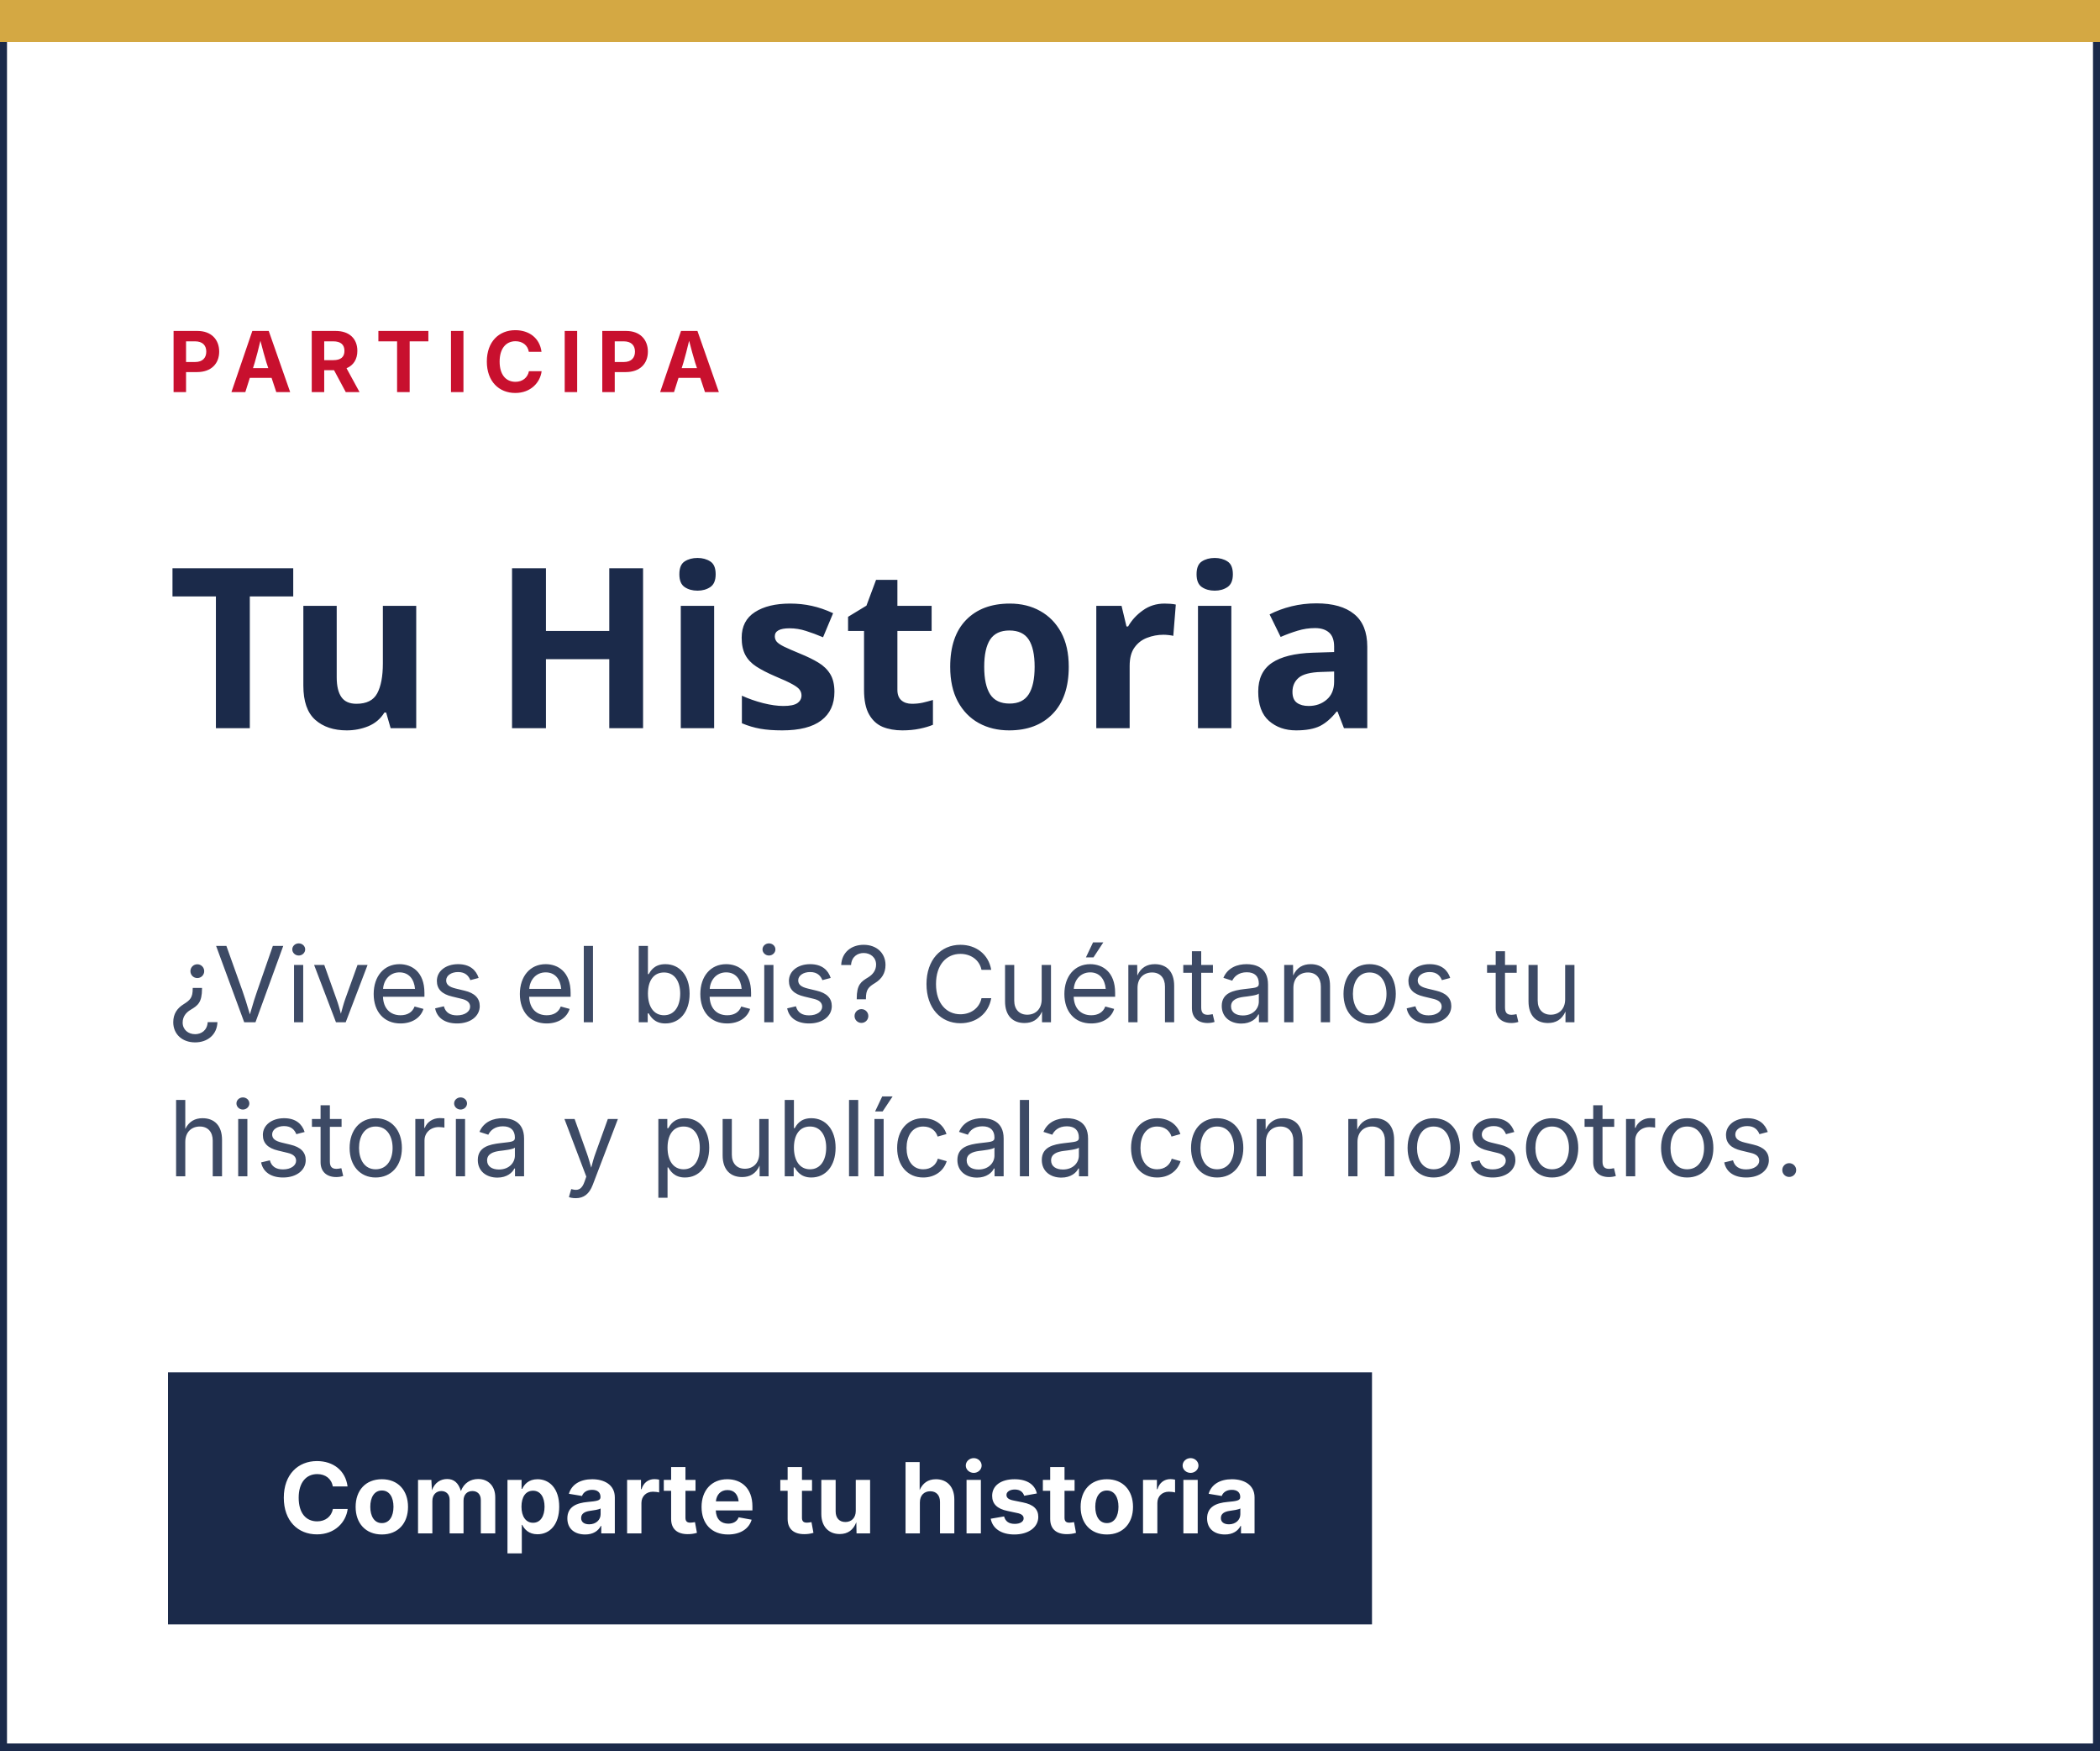
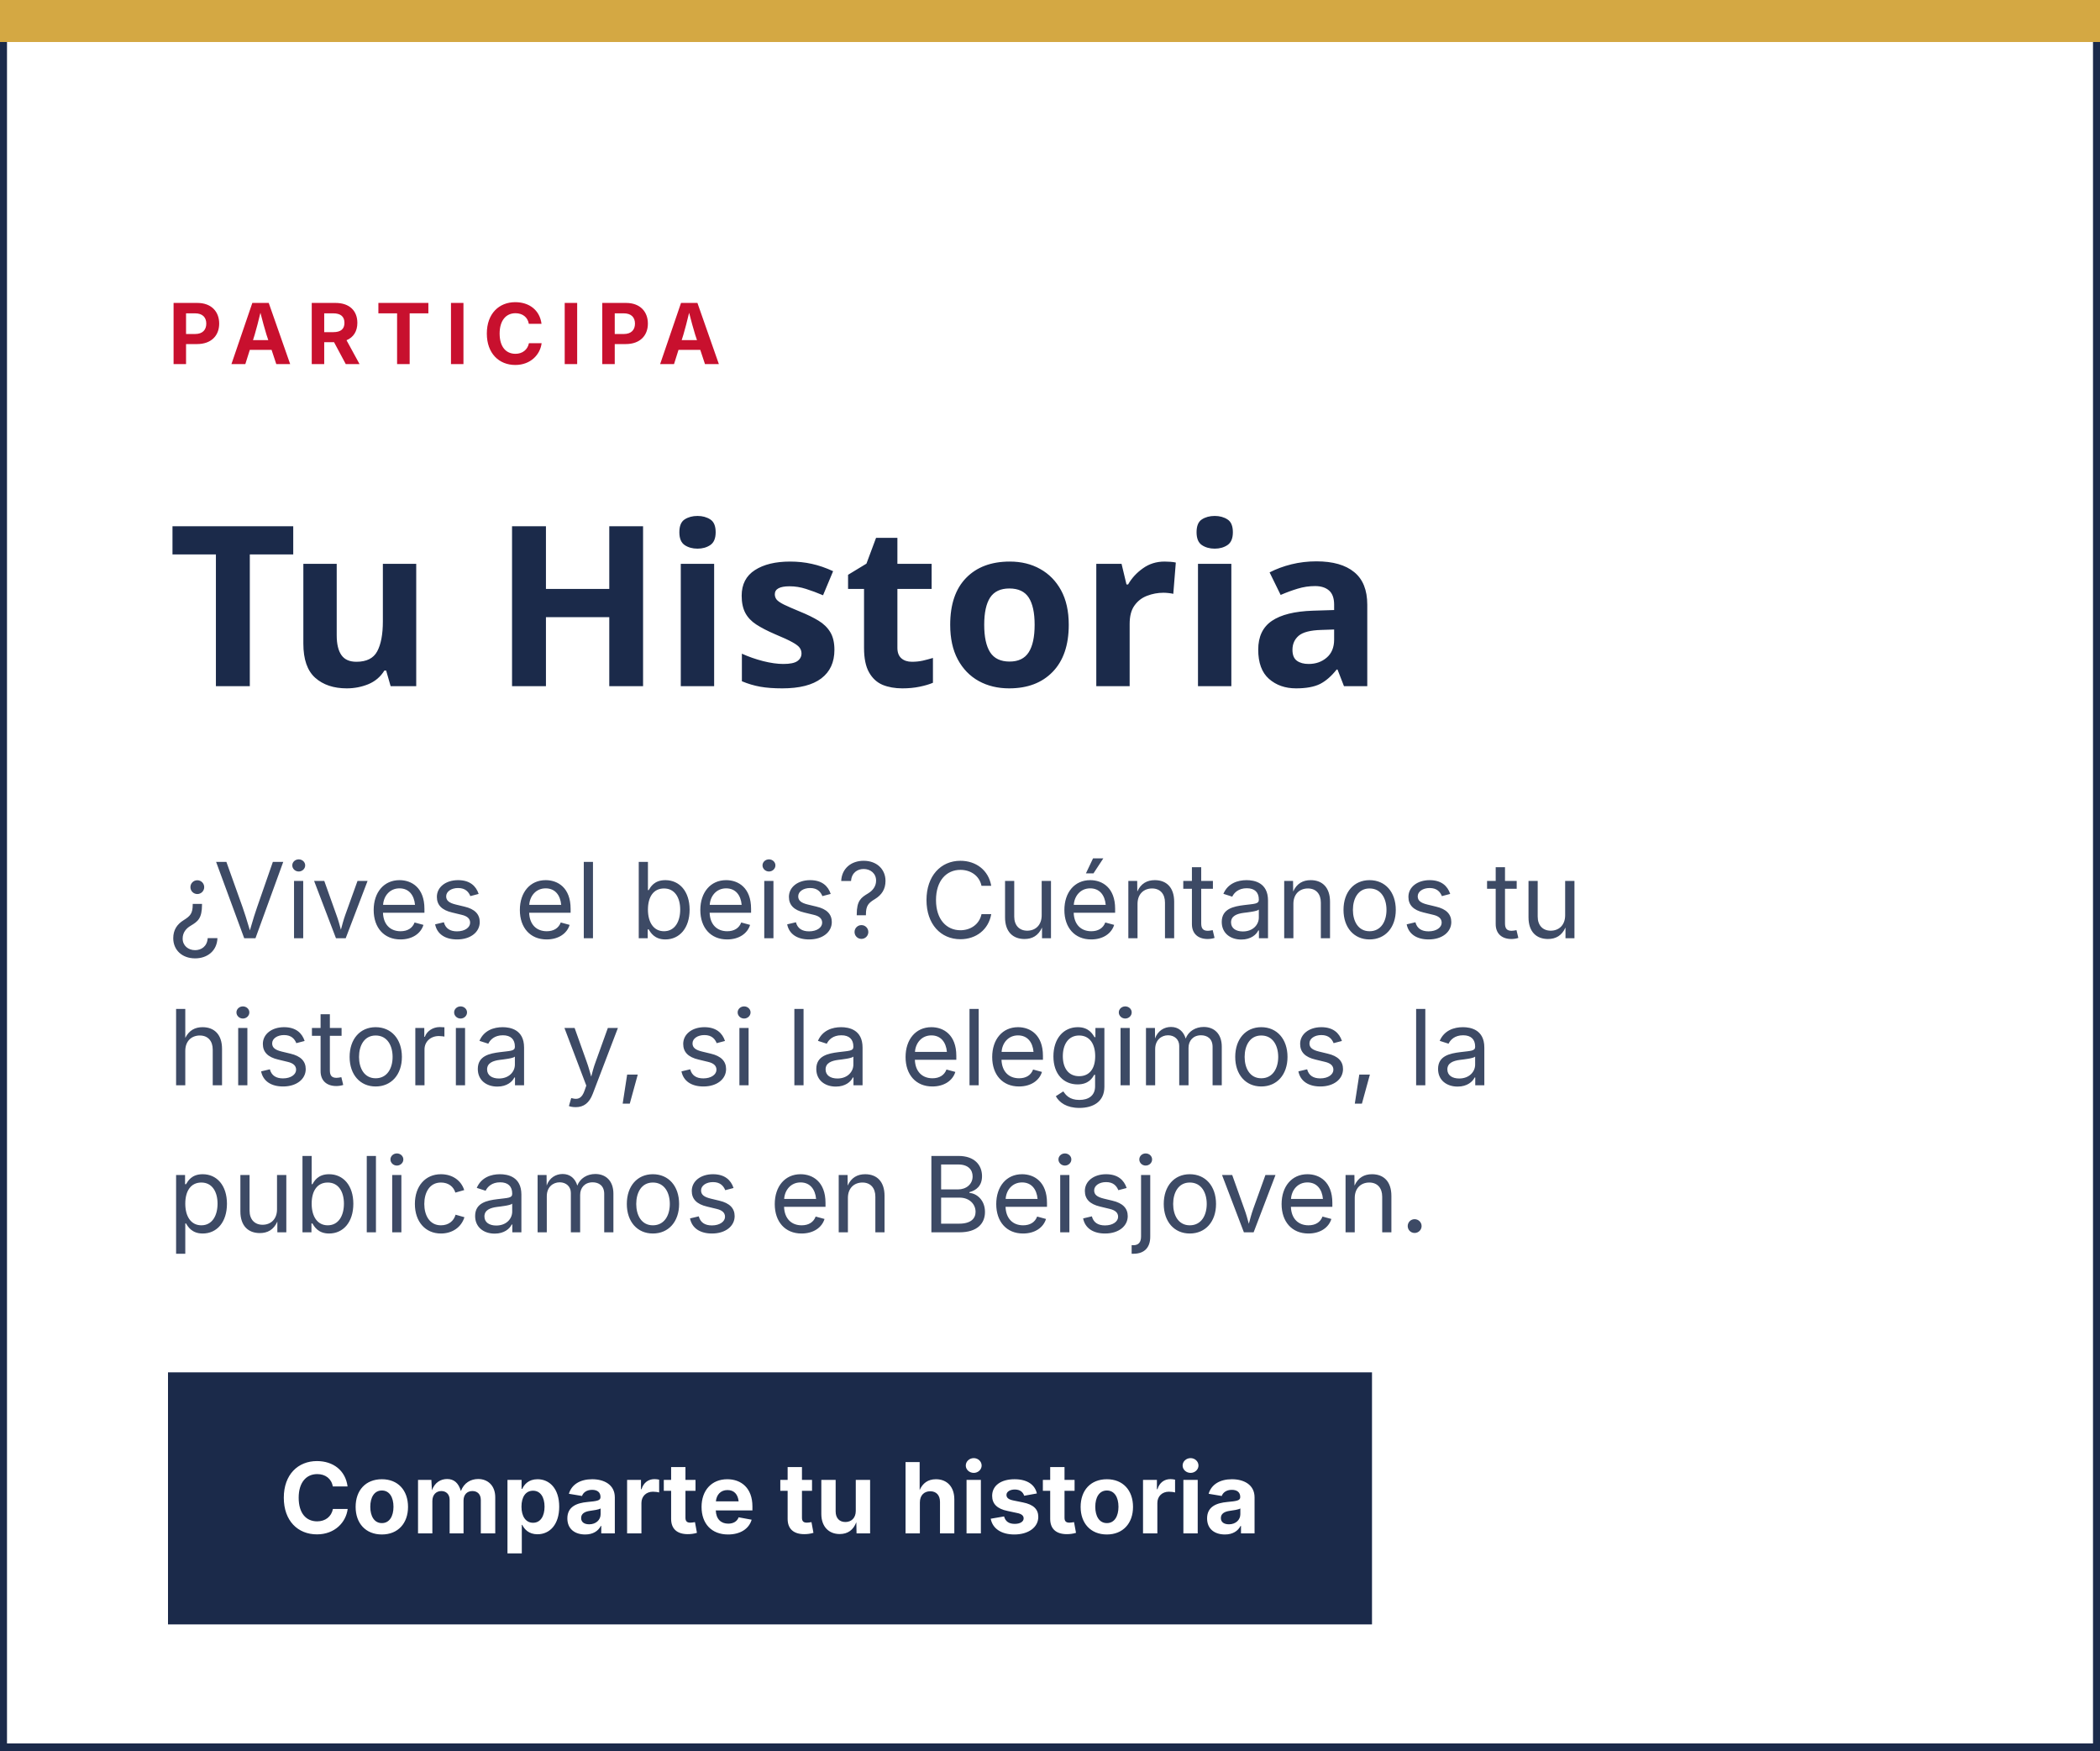
- <svg xmlns="http://www.w3.org/2000/svg" width="300" height="250" viewBox="0 0 300 250" role="img" aria-label="Tu Historia — publica tu historia del beis en Beisjoven">
+ <svg xmlns="http://www.w3.org/2000/svg" width="300" height="250" viewBox="0 0 300 250" role="img" aria-label="Tu Historia — cuéntanos tu historia del beis y, si la elegimos, la publicamos en Beisjoven">
  <rect width="300" height="250" fill="#FFFFFF" />
  <rect x="0" y="0" width="300" height="250" fill="none" stroke="#1B2A4A" stroke-width="2" />
  <rect x="0" y="0" width="300" height="6" fill="#D4A843" />
-   <text x="24" y="56" font-family="Inter, system-ui, sans-serif" font-size="12" font-weight="700" letter-spacing="2" fill="#C8102E">PARTICIPA</text>
-   <text x="24" y="104" font-family="'Plus Jakarta Sans', system-ui, sans-serif" font-size="32" font-weight="800" fill="#1B2A4A">Tu Historia</text>
-   <text x="24" y="146" font-family="Inter, system-ui, sans-serif" font-size="15" fill="#1B2A4A" opacity="0.85">¿Vives el beis? Cuéntanos tu</text>
-   <text x="24" y="168" font-family="Inter, system-ui, sans-serif" font-size="15" fill="#1B2A4A" opacity="0.85">historia y publícala con nosotros.</text>
+   <text x="24" y="52" font-family="Inter, system-ui, sans-serif" font-size="12" font-weight="700" letter-spacing="2" fill="#C8102E">PARTICIPA</text>
+   <text x="24" y="98" font-family="'Plus Jakarta Sans', system-ui, sans-serif" font-size="32" font-weight="800" fill="#1B2A4A">Tu Historia</text>
+   <text x="24" y="134" font-family="Inter, system-ui, sans-serif" font-size="15" fill="#1B2A4A" opacity="0.85">¿Vives el beis? Cuéntanos tu</text>
+   <text x="24" y="155" font-family="Inter, system-ui, sans-serif" font-size="15" fill="#1B2A4A" opacity="0.85">historia y, si la elegimos, la</text>
+   <text x="24" y="176" font-family="Inter, system-ui, sans-serif" font-size="15" fill="#1B2A4A" opacity="0.85">publicamos en Beisjoven.</text>
  <rect x="24" y="196" width="172" height="36" fill="#1B2A4A" />
  <text x="110" y="219" text-anchor="middle" font-family="Inter, system-ui, sans-serif" font-size="14" font-weight="700" fill="#FFFFFF">Comparte tu historia</text>
</svg>
